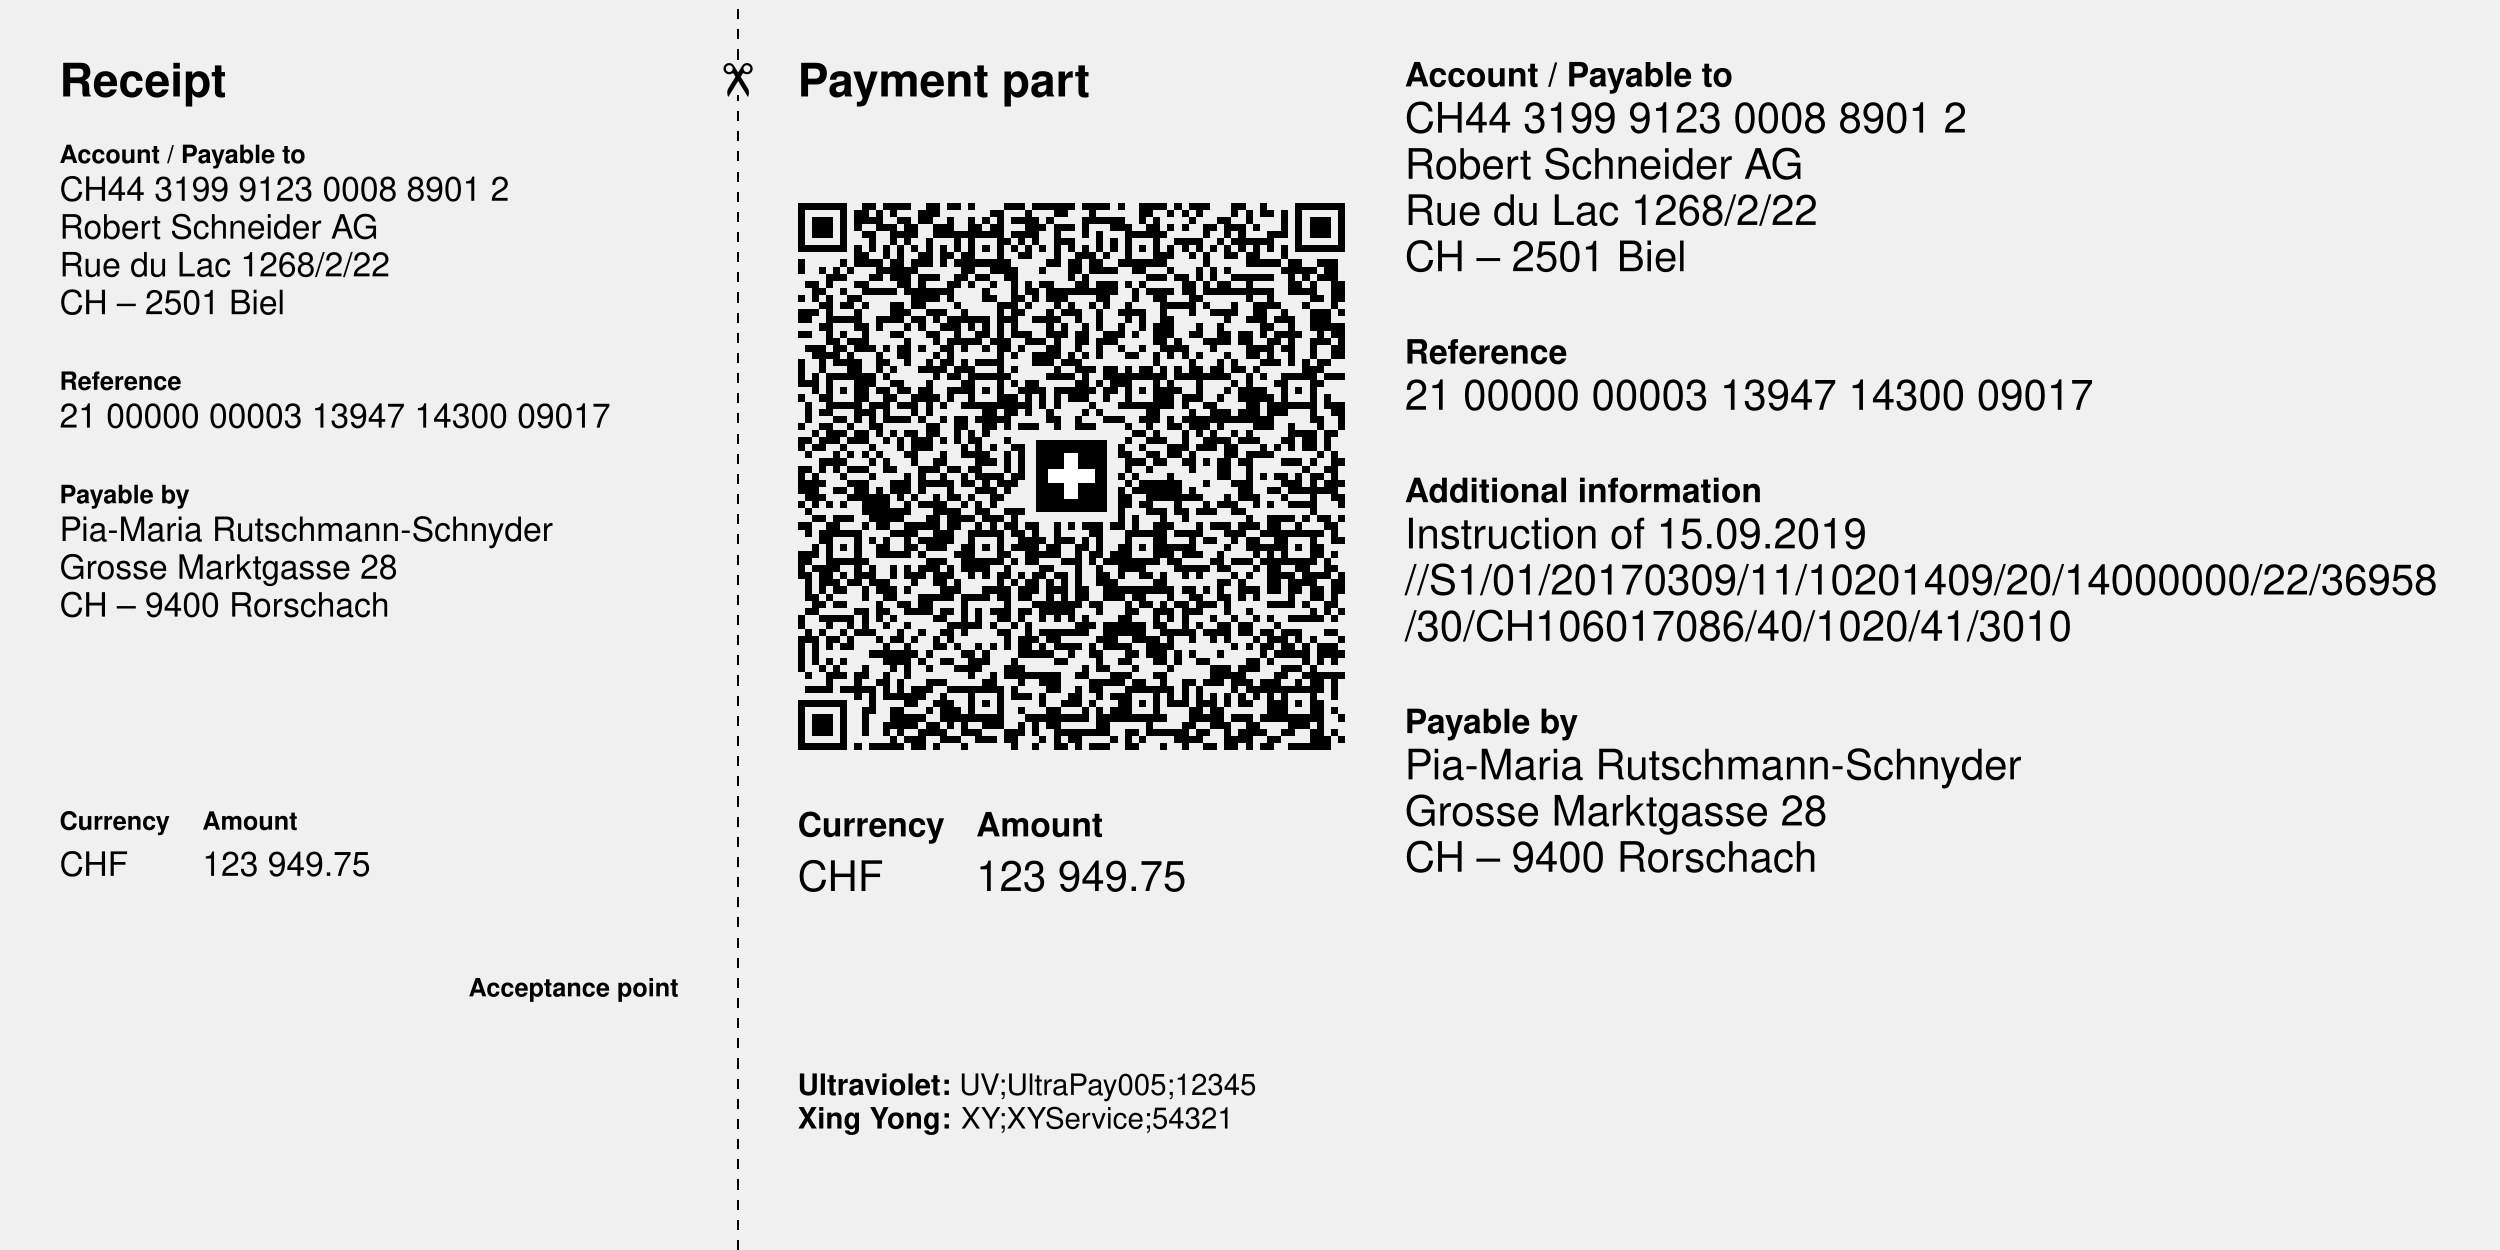
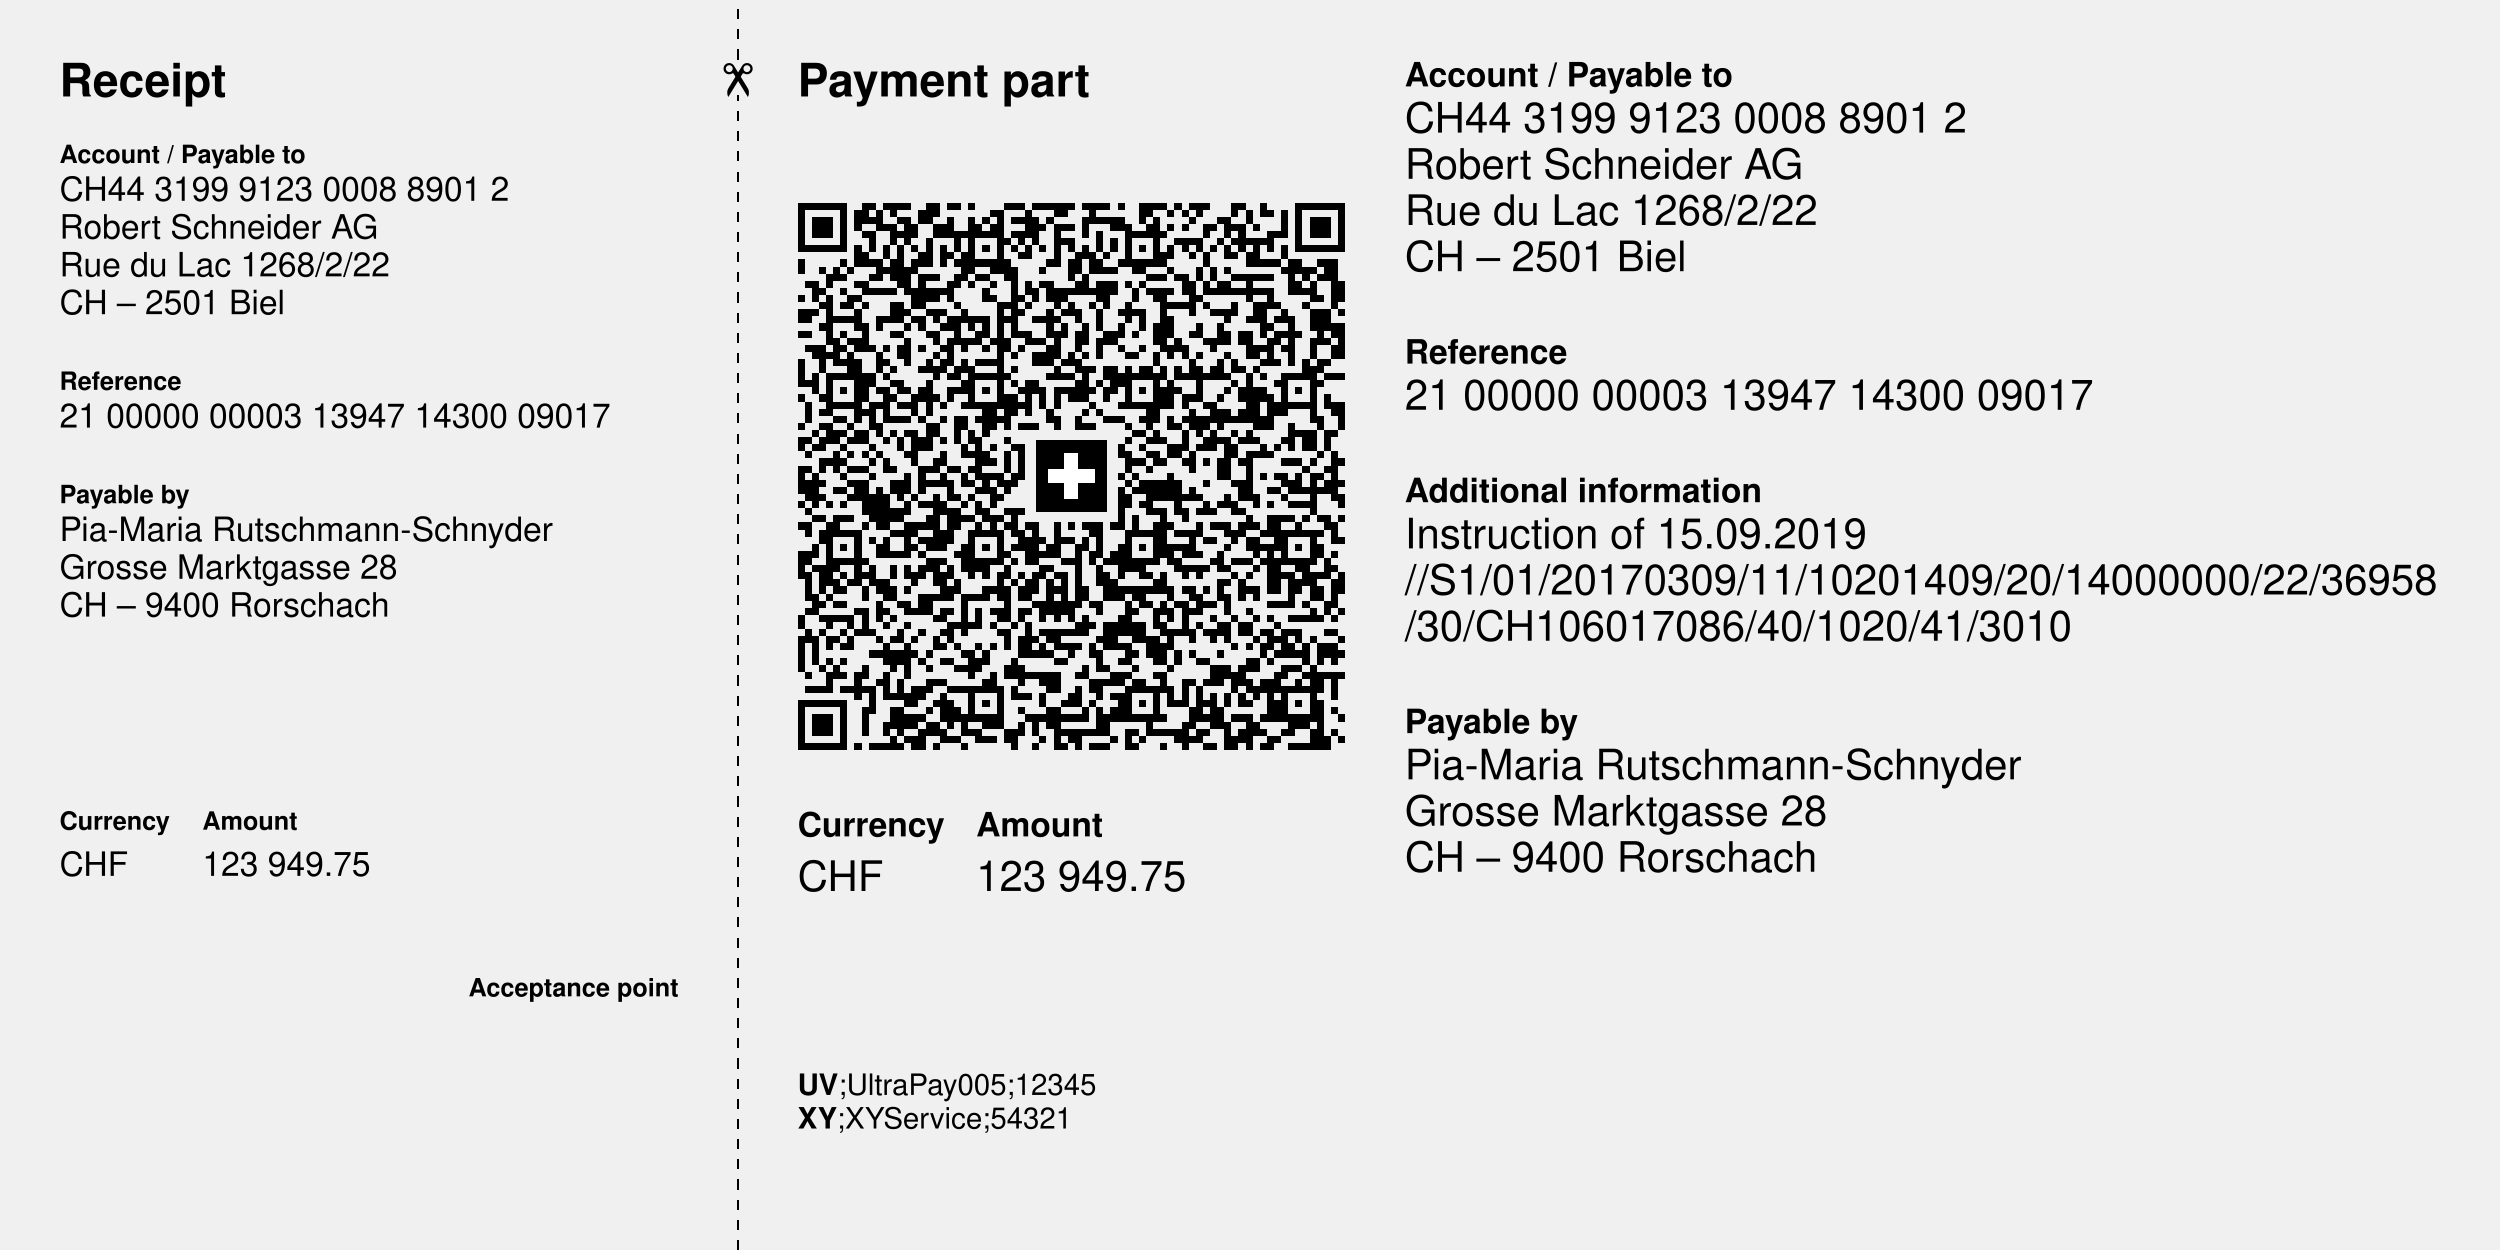
<svg xmlns="http://www.w3.org/2000/svg" width="210mm" height="105mm" version="1.1" viewBox="0 0 595.276 297.638">
  <g font-family="Helvetica,Arial,&quot;Liberation Sans&quot;" transform="translate(0 297.638)">
    <g transform="translate(189.921 -0)">
      <text x="0" y="-274.665" font-size="11" font-weight="bold">Payment part</text>
    </g>
    <g transform="translate(189.921 -119.055) scale(1.693)">
      <path fill="#000000" shape-rendering="crispEdges" d="M0,-77h7v1h-7zm9,0h1v3h-1zm1,0h1v1h-1zm2,0h4v1h-4zm6,0h2v2h-2zm3,0h2v1h-2z m3,0h1v1h-1zm5,0h3v1h-3zm4,0h6v1h-6zm7,0h4v1h-4zm5,0h1v1h-1zm3,0h4v1h-4z m5,0h1v1h-1zm2,0h3v1h-3zm6,0h2v1h-2zm4,0h1v2h-1zm5,0h7v1h-7zm-70,1h1v6h-1z m6,0h1v6h-1zm2,0h1v3h-1zm3,0h1v3h-1zm2,0h1v1h-1zm4,0h1v2h-1zm10,0h2v1h-2z m5,0h1v4h-1zm4,0h2v1h-2zm5,0h1v2h-1zm7,0h2v1h-2zm4,0h1v1h-1zm2,0h1v1h-1z m2,0h1v1h-1zm5,0h1v1h-1zm2,0h1v2h-1zm3,0h1v1h-1zm2,0h1v4h-1zm2,0h1v6h-1z m6,0h1v6h-1zm-74,1h3v3h-3zm8,0h1v1h-1zm4,0h2v1h-2zm4,0h1v1h-1zm3,0h1v3h-1z m3,0h1v8h-1zm2,0h1v1h-1zm2,0h1v8h-1zm2,0h2v1h-2zm3,0h1v4h-1zm2,0h1v1h-1z m5,0h1v3h-1zm2,0h4v1h-4zm6,0h1v1h-1zm2,0h1v7h-1zm5,0h1v1h-1zm4,0h2v1h-2z m13,0h3v3h-3zm-60,1h2v1h-2zm3,0h2v2h-2zm4,0h2v2h-2zm6,0h1v2h-1zm2,0h1v2h-1z m7,0h1v1h-1zm2,0h1v6h-1zm1,0h2v1h-2zm7,0h3v1h-3zm5,0h1v2h-1zm3,0h1v1h-1z m2,0h1v1h-1zm3,0h2v1h-2zm3,0h3v1h-3zm4,0h1v1h-1zm-55,1h2v1h-2zm4,0h2v1h-2z m9,0h1v3h-1zm1,0h1v1h-1zm3,0h1v1h-1zm4,0h2v1h-2zm12,0h1v3h-1zm4,0h1v5h-1z m1,0h2v1h-2zm4,0h1v1h-1zm6,0h1v1h-1zm3,0h1v1h-1zm2,0h1v3h-1zm4,0h1v3h-1z m1,0h1v1h-1zm-57,1h1v2h-1zm3,0h1v1h-1zm2,0h1v1h-1zm3,0h1v4h-1zm11,0h1v1h-1z m2,0h1v1h-1zm6,0h2v1h-2zm7,0h1v2h-1zm9,0h4v1h-4zm6,0h1v1h-1zm2,0h1v1h-1z m2,0h3v1h-3zm-62,1h5v1h-5zm7,0h1v3h-1zm4,0h1v2h-1zm2,0h1v6h-1zm2,0h1v1h-1z m4,0h1v3h-1zm6,0h1v1h-1zm4,0h1v1h-1zm2,0h1v2h-1zm2,0h1v1h-1zm4,0h1v1h-1z m2,0h1v2h-1zm8,0h1v1h-1zm4,0h1v2h-1zm2,0h1v1h-1zm2,0h1v1h-1zm2,0h1v1h-1z m2,0h1v2h-1zm4,0h1v3h-1zm4,0h1v2h-1zm3,0h5v1h-5zm-62,1h1v2h-1zm8,0h1v2h-1z m4,0h1v1h-1zm2,0h1v4h-1zm8,0h1v1h-1zm8,0h1v3h-1zm2,0h1v3h-1zm2,0h1v1h-1z m8,0h1v2h-1zm4,0h1v1h-1zm2,0h1v2h-1zm4,0h1v1h-1zm2,0h1v2h-1zm-63,1h1v2h-1z m6,0h1v1h-1zm4,0h2v1h-2zm3,0h1v3h-1zm3,0h1v2h-1zm6,0h1v1h-1zm3,0h3v1h-3z m4,0h1v3h-1zm6,0h1v1h-1zm3,0h1v3h-1zm4,0h1v2h-1zm3,0h1v1h-1zm2,0h2v2h-2z m2,0h1v1h-1zm16,0h3v1h-3zm4,0h1v5h-1zm1,0h1v2h-1zm3,0h3v1h-3zm-70,1h1v1h-1z m2,0h1v2h-1zm2,0h1v1h-1zm4,0h2v1h-2zm4,0h1v4h-1zm12,0h1v1h-1zm3,0h1v10h-1z m4,0h1v1h-1zm9,0h2v1h-2zm9,0h1v1h-1zm4,0h1v2h-1zm2,0h1v2h-1zm2,0h1v1h-1z m8,0h1v1h-1zm3,0h2v1h-2zm3,0h2v2h-2zm-70,1h1v2h-1zm2,0h1v1h-1zm4,0h2v1h-2z m7,0h1v5h-1zm1,0h2v1h-2zm4,0h1v2h-1zm3,0h2v1h-2zm15,0h1v3h-1zm9,0h3v1h-3z m4,0h2v1h-2zm8,0h6v1h-6zm10,0h1v1h-1zm2,0h1v1h-1zm-72,1h2v1h-2zm7,0h2v1h-2z m13,0h1v3h-1zm3,0h1v1h-1zm3,0h1v1h-1zm5,0h1v2h-1zm2,0h2v1h-2zm5,0h1v2h-1z m3,0h3v2h-3zm4,0h1v1h-1zm2,0h1v1h-1zm6,0h2v2h-2zm3,0h1v2h-1zm2,0h2v2h-2z m4,0h1v3h-1zm7,0h1v2h-1zm2,0h1v3h-1zm3,0h2v3h-2zm-73,1h2v1h-2zm4,0h1v1h-1z m3,0h5v1h-5zm7,0h1v3h-1zm2,0h2v2h-2zm2,0h1v1h-1zm6,0h1v2h-1zm7,0h1v2h-1z m2,0h3v2h-3zm3,0h1v1h-1zm3,0h1v1h-1zm6,0h1v2h-1zm2,0h4v1h-4zm9,0h1v1h-1z m3,0h2v1h-2zm3,0h3v1h-3zm7,0h1v1h-1zm-71,1h1v1h-1zm2,0h1v1h-1zm2,0h1v7h-1z m3,0h2v1h-2zm20,0h1v1h-1zm4,0h1v1h-1zm11,0h2v1h-2zm8,0h2v1h-2zm5,0h1v3h-1z m1,0h1v1h-1zm10,0h1v2h-1zm7,0h1v1h-1zm-70,1h1v1h-1zm3,0h2v1h-2zm3,0h1v1h-1z m4,0h2v3h-2zm9,0h1v1h-1zm6,0h1v15h-1zm1,-0h1v1h-1zm3,0h1v1h-1zm4,0h1v1h-1z m2,0h1v2h-1zm3,0h1v1h-1zm2,0h1v1h-1zm3,0h1v3h-1zm5,0h1v7h-1zm1,0h3v1h-3z m5,0h1v1h-1zm4,0h1v2h-1zm3,0h2v3h-2zm3,0h1v1h-1zm4,0h1v1h-1zm4,0h1v1h-1z m-75,1h2v2h-2zm2,0h1v1h-1zm6,0h1v3h-1zm7,0h1v1h-1zm3,0h3v1h-3zm5,0h1v2h-1z m8,0h1v1h-1zm4,0h1v4h-1zm2,0h1v1h-1zm2,0h1v2h-1zm3,0h1v3h-1zm3,0h1v1h-1z m2,0h2v1h-2zm11,0h3v1h-3zm10,0h1v2h-1zm4,0h3v3h-3zm4,0h1v1h-1zm-71,1h3v1h-3z m6,0h2v1h-2zm5,0h2v1h-2zm3,0h1v1h-1zm2,0h2v2h-2zm3,0h3v1h-3zm5,0h1v1h-1z m4,0h2v1h-2zm3,0h1v1h-1zm12,0h1v2h-1zm4,0h1v3h-1zm8,0h1v1h-1zm3,0h1v1h-1z m4,0h1v1h-1zm2,0h1v7h-1zm-66,1h1v1h-1zm6,0h1v4h-1zm2,0h1v1h-1zm4,0h1v1h-1z m2,0h1v1h-1zm3,0h1v1h-1zm4,0h1v1h-1zm2,0h1v2h-1zm11,0h1v2h-1zm3,0h1v3h-1z m5,0h1v2h-1zm5,0h1v3h-1zm6,0h1v2h-1zm3,0h1v3h-1zm6,0h2v1h-2zm10,0h2v2h-2z m-75,1h2v1h-2zm6,0h1v1h-1zm7,0h2v1h-2zm5,0h2v1h-2zm4,0h1v2h-1zm3,0h1v2h-1z m6,0h2v1h-2zm5,0h1v4h-1zm3,0h1v3h-1zm4,0h2v2h-2zm4,0h1v1h-1zm8,0h1v1h-1z m5,0h1v2h-1zm2,0h2v2h-2zm3,0h1v1h-1zm2,0h2v1h-2zm3,0h1v1h-1zm3,0h1v2h-1z m-68,1h1v4h-1zm2,0h2v1h-2zm8,0h1v4h-1zm4,0h1v1h-1zm2,0h1v4h-1zm2,0h2v1h-2z m4,0h1v1h-1zm2,0h1v2h-1zm3,0h3v1h-3zm10,0h1v3h-1zm11,0h1v2h-1zm4,0h2v1h-2z m9,0h1v4h-1zm1,0h1v1h-1zm5,0h1v3h-1zm2,0h1v1h-1zm2,0h1v3h-1zm-75,1h3v1h-3z m5,0h1v1h-1zm2,0h1v1h-1zm2,0h1v1h-1zm2,0h1v1h-1zm2,0h1v2h-1zm3,0h1v1h-1z m3,0h1v1h-1zm3,0h1v1h-1zm3,0h1v1h-1zm5,0h1v1h-1zm4,0h1v3h-1zm10,0h1v1h-1z m3,0h1v1h-1zm4,0h1v2h-1zm2,0h1v2h-1zm4,0h1v1h-1zm5,0h2v2h-2zm2,0h1v1h-1z m3,0h1v1h-1zm7,0h1v2h-1zm-73,1h3v1h-3zm5,0h1v4h-1zm4,0h1v3h-1zm8,0h1v1h-1z m11,0h1v1h-1zm3,0h2v2h-2zm5,0h1v2h-1zm2,0h1v1h-1zm6,0h2v1h-2zm4,0h1v2h-1z m6,0h1v1h-1zm4,0h1v1h-1zm-60,1h1v4h-1zm3,0h1v2h-1zm3,0h1v1h-1zm2,-0h1v9h-1z m4,0h1v1h-1zm6,0h1v2h-1zm2,0h1v2h-1zm3,0h1v2h-1zm2,0h3v1h-3zm12,0h1v1h-1z m2,0h1v2h-1zm16,0h1v3h-1zm4,0h1v3h-1zm2,0h1v2h-1zm4,0h1v1h-1zm2,0h1v1h-1z m4,0h1v3h-1zm2,0h2v1h-2zm-60,1h1v1h-1zm4,0h1v1h-1zm2,0h1v2h-1zm3,0h1v2h-1z m2,0h1v6h-1zm6,0h1v1h-1zm6,0h1v2h-1zm4,0h1v5h-1zm1,0h1v1h-1zm2,0h2v2h-2z m3,0h1v6h-1zm2,0h2v2h-2zm3,0h1v2h-1zm2,0h1v2h-1zm3,0h1v5h-1zm2,0h1v2h-1z m4,0h1v1h-1zm2,0h1v1h-1zm8,-0h1v8h-1zm1,0h1v1h-1zm-71,1h1v3h-1zm2,-0h1v6h-1z m1,0h2v1h-2zm4,0h2v2h-2zm3,0h1v1h-1zm9,0h1v1h-1zm4,0h3v1h-3zm4,0h1v1h-1z m6,0h1v1h-1zm2,0h2v1h-2zm8,0h1v2h-1zm2,0h1v1h-1zm3,-0h1v7h-1zm4,0h1v1h-1z m3,0h1v1h-1zm3,0h1v1h-1zm3,-0h1v7h-1zm2,0h1v1h-1zm3,-0h1v6h-1zm1,0h2v1h-2z m5,0h3v1h-3zm-73,1h1v1h-1zm12,0h2v1h-2zm5,-0h1v5h-1zm5,0h1v2h-1zm7,0h1v1h-1z m2,-0h1v5h-1zm1,0h1v2h-1zm6,0h1v3h-1zm3,0h1v1h-1zm2,0h1v2h-1zm8,0h1v4h-1z m9,0h1v1h-1zm6,0h1v1h-1zm6,0h1v1h-1zm-67,1h1v1h-1zm3,0h1v2h-1zm2,0h2v1h-2z m3,0h2v1h-2zm3,0h1v2h-1zm4,0h2v1h-2zm5,0h1v1h-1zm5,0h1v1h-1zm3,0h1v3h-1z m2,0h3v1h-3zm5,0h1v1h-1zm2,0h1v2h-1zm5,0h1v1h-1zm3,0h1v3h-1zm2,0h1v1h-1z m7,0h1v1h-1zm2,0h1v2h-1zm2,0h1v6h-1zm1,0h1v2h-1zm5,0h1v1h-1zm-70,1h1v1h-1z m3,0h1v1h-1zm9,-0h1v4h-1zm1,0h1v1h-1zm3,-0h1v3h-1zm3,0h1v1h-1zm2,0h1v1h-1z m8,-0h2v3h-2zm7,0h1v2h-1zm2,0h1v1h-1zm16,0h2v1h-2zm5,0h1v1h-1zm7,0h1v5h-1z m8,0h1v2h-1zm-73,1h1v3h-1zm4,0h3v1h-3zm5,0h1v4h-1zm1,0h1v1h-1zm3,0h2v1h-2z m6,0h1v1h-1zm3,0h1v1h-1zm2,0h3v1h-3zm6,0h1v1h-1zm10,0h1v1h-1zm4,0h1v1h-1z m2,0h3v1h-3zm7,0h1v1h-1zm3,0h2v1h-2zm10,-0h1v2h-1zm2,0h3v1h-3zm6,-0h2v2h-2z m-72,1h1v1h-1zm6,0h1v1h-1zm17,0h2v3h-2zm9,-0h1v2h-1zm5,0h1v1h-1zm2,0h1v1h-1z m7,0h1v3h-1zm6,0h1v3h-1zm3,-0h3v2h-3zm4,0h1v2h-1zm-57,1h2v1h-2zm8,0h3v1h-3z m4,0h1v1h-1zm3,0h1v1h-1zm2,0h2v2h-2zm3,-0h1v1h-1zm3,0h2v1h-2zm8,0h1v2h-1z m3,0h1v2h-1zm4,-0h3v1h-3zm5,0h1v1h-1zm4,0h1v2h-1zm2,-0h1v1h-1zm2,0h2v2h-2z m5,-0h1v1h-1zm4,0h1v2h-1zm8,0h1v2h-1zm3,0h1v2h-1zm-76,1h1v1h-1zm3,0h2v1h-2z m4,0h1v1h-1zm4,0h1v2h-1zm7,0h2v2h-2zm11,0h1v1h-1zm2,0h3v1h-3zm9,0h2v1h-2z m6,0h1v1h-1zm7,0h1v1h-1zm6,0h1v1h-1zm10,0h1v4h-1zm-67,1h1v1h-1zm2,0h2v2h-2z m2,0h1v1h-1zm2,0h2v2h-2zm5,0h1v1h-1zm2,0h2v1h-2zm7,0h1v2h-1zm2,0h1v2h-1z m2,0h1v1h-1zm21,0h2v1h-2zm3,0h1v2h-1zm4,0h1v3h-1zm2,0h1v1h-1zm2,0h1v3h-1z m3,0h1v1h-1zm2,0h1v2h-1zm7,0h3v1h-3zm4,0h1v3h-1zm1,0h1v1h-1zm-75,1h2v1h-2z m3,0h1v2h-1zm4,0h1v1h-1zm5,0h1v1h-1zm2,0h1v2h-1zm2,0h3v2h-3zm4,0h1v1h-1z m5,-0h1v6h-1zm4,0h1v1h-1zm17,0h1v1h-1zm3,0h1v1h-1zm2,0h1v1h-1zm6,0h1v2h-1z m2,0h2v1h-2zm3,0h1v1h-1zm2,0h1v1h-1zm4,0h1v1h-1zm3,0h2v2h-2zm-71,1h1v1h-1z m2,0h1v1h-1zm4,0h1v1h-1zm4,0h1v1h-1zm13,0h1v2h-1zm4,0h1v1h-1zm3,0h2v1h-2z m15,0h1v2h-1zm3,0h1v1h-1zm4,0h2v2h-2zm4,0h1v1h-1zm4,-0h1v5h-1zm1,0h1v2h-1z m4,0h1v2h-1zm2,0h1v1h-1zm-66,1h1v1h-1zm4,-0h1v3h-1zm2,0h1v1h-1zm2,0h1v1h-1z m2,0h1v1h-1zm4,0h2v1h-2zm5,-0h1v2h-1zm4,0h1v1h-1zm2,-0h1v2h-1zm3,0h1v3h-1z m2,0h1v4h-1zm15,0h1v3h-1zm3,0h2v1h-2zm6,-0h1v3h-1zm8,0h1v7h-1zm1,0h1v1h-1z m2,0h1v1h-1zm7,0h1v1h-1zm2,-0h1v7h-1zm-72,1h2v1h-2zm3,0h1v1h-1zm4,0h1v1h-1z m2,0h1v2h-1zm4,0h1v1h-1zm3,0h1v2h-1zm8,0h1v1h-1zm20,0h2v1h-2zm3,0h2v1h-2z m4,0h1v1h-1zm3,0h1v1h-1zm2,0h1v3h-1zm3,0h1v1h-1zm6,0h3v1h-3zm4,0h1v1h-1z m4,0h1v1h-1zm-76,1h1v4h-1zm1,0h1v1h-1zm2,0h1v1h-1zm4,0h3v1h-3zm6,0h1v1h-1z m4,0h1v4h-1zm1,0h1v1h-1zm3,0h2v1h-2zm3,0h1v1h-1zm25,0h1v1h-1zm22,0h1v1h-1z m3,0h1v1h-1zm-72,1h1v5h-1zm4,0h1v1h-1zm4,0h1v1h-1zm5,0h1v3h-1zm5,0h1v2h-1z m3,0h1v2h-1zm3,0h3v1h-3zm4,0h1v2h-1zm15,0h1v1h-1zm2,0h1v1h-1zm5,0h1v4h-1z m13,0h1v1h-1zm2,0h2v1h-2zm3,0h1v3h-1zm2,0h1v6h-1zm1,0h1v1h-1zm-72,1h1v3h-1z m2,0h1v1h-1zm4,0h3v1h-3zm6,0h2v2h-2zm5,0h2v1h-2zm3,0h1v3h-1zm3,0h1v1h-1z m2,0h1v2h-1zm2,0h2v1h-2zm18,0h1v1h-1zm2,0h4v2h-4zm5,0h1v5h-1zm4,0h1v1h-1z m4,0h2v1h-2zm7,0h2v1h-2zm6,0h1v2h-1zm2,0h1v1h-1zm-71,1h2v1h-2zm3,0h2v2h-2z m3,0h1v6h-1zm14,0h1v1h-1zm2,0h1v3h-1zm2,0h1v1h-1zm16,0h1v6h-1zm2,0h1v1h-1z m8,0h1v2h-1zm7,0h1v2h-1zm4,0h2v1h-2zm3,0h1v1h-1zm2,0h1v1h-1zm2,0h1v1h-1z m-70,1h1v1h-1zm4,0h1v1h-1zm3,0h1v4h-1zm2,0h1v5h-1zm2,0h1v1h-1zm2,0h1v1h-1z m3,0h1v8h-1zm3,0h1v1h-1zm2,0h1v1h-1zm4,0h1v1h-1zm18,0h1v2h-1zm3,0h3v1h-3z m5,0h1v1h-1zm2,0h1v1h-1zm4,0h1v2h-1zm4,0h1v2h-1zm4,0h1v1h-1zm8,0h1v2h-1z m-76,1h1v1h-1zm4,0h1v1h-1zm2,0h1v1h-1zm3,0h1v2h-1zm6,0h1v2h-1zm2,0h2v1h-2z m3,0h1v2h-1zm3,0h1v1h-1zm2,0h1v2h-1zm23,0h2v1h-2zm9,0h1v2h-1zm2,0h1v1h-1z m2,0h1v2h-1zm5,0h1v1h-1zm3,0h3v1h-3zm-68,1h1v1h-1zm12,0h2v2h-2zm8,0h2v3h-2z m5,0h1v2h-1zm3,0h3v1h-3zm20,0h3v1h-3zm5,0h1v2h-1zm2,0h1v1h-1zm2,0h1v1h-1z m4,0h1v1h-1zm-60,1h2v1h-2zm3,0h3v1h-3zm13,0h1v2h-1zm5,0h2v1h-2zm4,0h1v3h-1z m1,0h1v1h-1zm2,0h1v3h-1zm17,0h1v3h-1zm4,0h1v6h-1zm12,0h1v2h-1zm3,0h2v3h-2z m2,0h2v1h-2zm3,0h1v1h-1zm2,0h2v1h-2zm3,0h1v1h-1zm-76,1h2v1h-2zm4,0h1v9h-1z m1,0h1v2h-1zm4,0h1v1h-1zm6,0h1v5h-1zm1,0h2v1h-2zm9,0h1v2h-1zm4,0h1v1h-1z m3,0h2v1h-2zm4,0h1v5h-1zm2,0h1v1h-1zm2,0h3v1h-3zm4,0h1v1h-1zm6,0h1v6h-1z m2,0h1v1h-1zm4,0h1v2h-1zm2,0h3v1h-3zm4,0h1v2h-1zm2,0h1v1h-1zm6,0h1v2h-1z m4,0h2v1h-2zm-73,1h1v1h-1zm2,0h1v2h-1zm3,0h3v1h-3zm7,0h2v1h-2zm3,0h1v1h-1z m4,0h2v2h-2zm4,0h1v7h-1zm2,0h1v1h-1zm2,0h1v5h-1zm3,0h1v3h-1zm2,0h1v5h-1z m8,0h2v1h-2zm5,0h1v6h-1zm2,0h2v1h-2zm5,0h3v1h-3zm7,0h2v1h-2zm5,0h1v1h-1z m3,0h1v5h-1zm1,0h1v1h-1zm2,0h3v1h-3zm4,0h1v2h-1zm-67,1h1v7h-1zm2,0h1v1h-1z m2,0h1v3h-1zm5,0h2v1h-2zm15,0h1v4h-1zm2,0h1v1h-1zm3,0h2v1h-2zm3,0h1v2h-1z m2,0h1v3h-1zm13,0h1v3h-1zm2,0h2v1h-2zm4,0h1v1h-1zm2,0h2v2h-2zm4,0h1v2h-1z m5,0h1v4h-1zm4,0h1v1h-1zm-74,1h1v2h-1zm4,0h1v1h-1zm5,0h1v2h-1zm5,0h1v1h-1z m2,0h1v1h-1zm2,0h1v1h-1zm3,0h1v4h-1zm3,0h1v1h-1zm4,0h1v1h-1zm5,0h1v2h-1z m4,0h1v9h-1zm6,0h1v5h-1zm3,0h1v1h-1zm4,0h3v1h-3zm8,0h1v1h-1zm5,0h2v1h-2z m5,0h1v1h-1zm3,0h1v2h-1zm-73,1h2v2h-2zm13,0h2v1h-2zm4,0h1v1h-1zm5,0h1v1h-1z m7,0h1v1h-1zm5,0h1v1h-1zm7,0h1v2h-1zm3,0h1v2h-1zm8,0h1v2h-1zm2,0h1v1h-1z m2,0h1v1h-1zm3,0h1v3h-1zm5,0h1v1h-1zm2,0h1v6h-1zm9,0h1v1h-1zm-70,1h3v1h-3z m4,0h1v1h-1zm9,0h2v2h-2zm2,0h1v1h-1zm5,0h2v2h-2zm2,0h1v1h-1zm3,0h1v1h-1z m7,0h2v1h-2zm6,0h1v1h-1zm4,0h2v2h-2zm2,0h1v1h-1zm4,0h1v2h-1zm5,0h1v1h-1z m3,0h3v1h-3zm4,0h1v1h-1zm2,0h1v5h-1zm2,0h3v1h-3zm5,0h1v3h-1zm-74,1h1v2h-1z m2,0h2v1h-2zm3,0h1v1h-1zm5,-0h1v3h-1zm3,0h1v2h-1zm2,0h1v2h-1zm2,0h1v2h-1z m4,0h1v2h-1zm8,0h1v2h-1zm5,0h2v1h-2zm8,-0h1v3h-1zm12,0h4v1h-4zm6,0h1v1h-1z m4,0h1v1h-1zm6,0h2v1h-2zm5,0h1v1h-1zm-74,1h1v4h-1zm2,0h1v3h-1zm3,0h1v1h-1z m3,0h1v1h-1zm7,-0h1v2h-1zm3,0h2v2h-2zm7,0h1v1h-1zm2,0h1v4h-1zm3,0h1v1h-1z m2,0h1v3h-1zm1,0h1v1h-1zm2,0h2v1h-2zm7,0h1v4h-1zm5,0h2v1h-2zm3,0h1v3h-1z m3,0h1v1h-1zm2,0h1v1h-1zm5,0h1v1h-1zm2,0h1v1h-1zm5,0h2v1h-2zm3,-0h2v2h-2z m2,0h1v1h-1zm3,0h1v3h-1zm-71,1h1v2h-1zm2,-0h1v1h-1zm4,0h2v2h-2zm11,0h1v2h-1z m8,-0h1v1h-1zm2,0h1v3h-1zm3,-0h1v5h-1zm2,0h1v5h-1zm7,0h1v3h-1zm6,0h1v2h-1z m9,0h1v3h-1zm1,-0h1v1h-1zm2,0h1v3h-1zm7,0h2v2h-2zm6,-0h1v4h-1zm-69,1h1v1h-1z m3,0h1v2h-1zm4,0h1v2h-1zm2,0h1v1h-1zm5,0h2v2h-2zm6,0h2v1h-2zm3,-0h1v5h-1z m2,0h1v2h-1zm5,0h1v1h-1zm4,0h1v2h-1zm5,0h5v1h-5zm7,0h1v2h-1zm2,0h2v1h-2z m3,0h1v1h-1zm6,0h2v1h-2zm9,0h2v2h-2zm-70,1h1v3h-1zm2,0h1v1h-1zm8,0h1v1h-1z m5,-0h2v3h-2zm2,0h1v1h-1zm4,0h1v6h-1zm1,0h3v1h-3zm21,0h1v1h-1zm2,0h2v1h-2z m8,0h2v1h-2zm5,-0h1v3h-1zm4,0h1v1h-1zm5,-0h1v2h-1zm-66,1h1v1h-1zm2,0h2v1h-2z m6,0h1v3h-1zm3,0h2v1h-2zm19,0h2v1h-2zm3,0h1v3h-1zm2,0h1v3h-1zm3,0h2v1h-2z m5,0h1v5h-1zm2,0h2v1h-2zm3,0h1v2h-1zm2,0h2v1h-2zm3,0h3v1h-3zm10,0h3v1h-3z m5,0h1v1h-1zm3,0h1v2h-1zm-73,1h1v1h-1zm7,0h2v1h-2zm4,0h1v1h-1zm3,0h2v1h-2z m5,0h2v1h-2zm5,0h1v3h-1zm2,0h2v1h-2zm4,0h2v1h-2zm3,0h1v2h-1zm8,0h1v1h-1z m5,0h1v1h-1zm3,0h1v3h-1zm2,0h1v2h-1zm2,0h1v4h-1zm1,0h2v1h-2zm8,0h1v1h-1z m9,0h1v2h-1zm4,0h1v1h-1zm-76,1h1v2h-1zm3,0h5v1h-5zm6,0h1v3h-1zm4,0h1v1h-1z m6,0h2v1h-2zm9,0h1v1h-1zm3,0h1v1h-1zm9,0h1v3h-1zm5,0h1v3h-1zm13,0h1v1h-1z m3,0h1v1h-1zm3,0h1v1h-1zm2,0h1v1h-1zm3,0h3v1h-3zm4,0h1v1h-1zm2,0h1v1h-1z m-71,1h1v1h-1zm3,0h1v1h-1zm5,0h1v1h-1zm3,0h1v1h-1zm6,0h1v3h-1zm1,0h1v1h-1z m2,0h1v1h-1zm3,0h1v1h-1zm3,0h1v1h-1zm2,0h1v5h-1zm7,0h1v2h-1zm2,0h1v1h-1z m2,0h2v4h-2zm4,0h2v3h-2zm4,0h1v2h-1zm5,0h1v1h-1zm3,0h2v2h-2zm3,0h2v2h-2z m5,0h1v1h-1zm-66,1h1v2h-1zm2,0h1v1h-1zm3,0h1v1h-1zm2,0h1v1h-1zm2,0h1v1h-1z m4,0h1v2h-1zm3,0h1v1h-1zm3,0h1v1h-1zm8,0h2v1h-2zm6,0h5v1h-5zm18,0h1v3h-1z m1,0h1v1h-1zm2,0h1v2h-1zm2,0h2v1h-2zm8,0h2v1h-2zm3,0h1v4h-1zm1,0h2v1h-2z m5,0h2v1h-2zm-74,1h1v5h-1zm2,0h1v4h-1zm2,0h2v1h-2zm3,0h1v2h-1zm4,0h1v1h-1z m2,0h1v1h-1zm3,0h1v1h-1zm3,0h1v2h-1zm10,0h1v2h-1zm2,0h1v3h-1zm2,0h1v1h-1z m2,0h2v1h-2zm7,0h1v1h-1zm7,0h2v3h-2zm9,0h1v1h-1zm2,0h1v1h-1zm4,0h1v1h-1z m2,0h2v1h-2zm4,0h1v1h-1zm2,0h1v1h-1zm4,0h1v1h-1zm-72,1h1v1h-1zm2,0h1v1h-1z m6,0h1v3h-1zm3,0h1v5h-1zm5,0h1v1h-1zm2,0h1v1h-1zm3,0h1v1h-1zm2,0h1v1h-1z m7,0h1v2h-1zm2,0h4v1h-4zm5,0h1v2h-1zm4,0h2v1h-2zm6,0h1v3h-1zm10,0h1v1h-1z m2,0h1v1h-1zm2,0h2v1h-2zm4,0h1v2h-1zm2,0h1v3h-1zm2,0h3v2h-3zm-63,1h2v1h-2z m3,0h2v2h-2zm3,0h1v1h-1zm2,0h1v1h-1zm5,0h2v1h-2zm3,0h1v2h-1zm7,0h1v1h-1z m2,0h1v1h-1zm3,0h1v1h-1zm4,0h1v3h-1zm4,0h2v1h-2zm7,0h1v2h-1zm2,0h1v1h-1z m4,0h1v1h-1zm6,0h1v1h-1zm2,0h1v1h-1zm3,0h1v1h-1zm6,0h1v1h-1zm-72,1h1v1h-1z m2,0h1v1h-1zm11,0h1v1h-1zm3,0h2v1h-2zm4,0h2v2h-2zm6,0h1v3h-1zm6,0h2v1h-2z m9,0h2v1h-2zm5,0h1v1h-1zm6,0h2v1h-2zm7,0h2v2h-2zm3,0h1v1h-1zm7,0h1v1h-1z m2,0h1v1h-1zm-72,1h1v1h-1zm2,-0h1v2h-1zm4,0h1v2h-1zm4,0h1v1h-1zm5,0h1v1h-1z m4,0h2v1h-2zm7,-0h1v2h-1zm2,0h1v3h-1zm9,-0h1v2h-1zm3,0h1v1h-1zm4,0h1v1h-1z m5,0h1v1h-1zm6,-0h3v2h-3zm4,0h1v3h-1zm6,0h3v1h-3zm4,0h1v8h-1zm-71,1h1v1h-1z m3,0h1v3h-1zm2,-0h1v1h-1zm2,0h1v4h-1zm4,0h1v4h-1zm12,-0h1v1h-1zm3,0h1v3h-1z m5,-0h5v1h-5zm7,0h1v1h-1zm5,0h2v2h-2zm2,0h1v1h-1zm4,0h2v1h-2zm11,0h1v3h-1z m6,0h1v3h-1zm1,-0h1v1h-1zm3,0h1v1h-1zm2,0h4v1h-4zm-62,1h1v1h-1zm3,0h1v3h-1z m4,-0h3v1h-3zm8,0h1v2h-1zm8,0h3v1h-3zm7,0h2v2h-2zm2,0h1v1h-1zm4,0h2v2h-2z m4,0h1v2h-1zm3,0h1v4h-1zm1,-0h1v1h-1zm2,0h3v1h-3zm6,0h1v2h-1zm2,0h2v2h-2z m5,0h1v2h-1zm3,0h1v2h-1zm2,0h1v3h-1zm-74,1h3v1h-3zm5,0h2v1h-2zm3,0h2v1h-2z m7,0h2v2h-2zm2,0h1v1h-1zm3,0h5v1h-5zm7,0h1v6h-1zm2,-0h1v2h-1zm5,0h2v1h-2z m4,0h1v3h-1zm7,-0h1v5h-1zm3,0h2v1h-2zm3,0h1v3h-1zm4,-0h1v5h-1zm8,0h1v2h-1z m4,0h1v5h-1zm1,0h1v1h-1zm2,0h1v1h-1zm-61,1h1v3h-1zm3,0h1v1h-1zm2,0h1v2h-1z m5,0h1v4h-1zm4,0h1v4h-1zm7,0h2v1h-2zm3,0h1v2h-1zm4,0h1v2h-1zm4,0h1v1h-1z m2,0h2v1h-2zm6,0h1v4h-1zm8,0h1v5h-1zm2,0h1v2h-1zm2,0h1v2h-1zm4,0h1v4h-1z m-66,1h7v1h-7zm16,0h1v1h-1zm3,0h1v1h-1zm2,0h1v4h-1zm5,0h1v1h-1zm11,0h1v1h-1z m4,0h1v1h-1zm4,0h1v3h-1zm3,0h1v1h-1zm5,0h1v1h-1zm4,0h1v1h-1zm6,0h1v1h-1z m4,0h1v3h-1zm3,0h1v1h-1zm3,0h1v7h-1zm-73,1h1v6h-1zm6,0h1v6h-1zm3,0h1v4h-1z m4,0h2v3h-2zm5,-0h1v1h-1zm4,0h1v2h-1zm9,-0h1v1h-1zm4,0h2v3h-2zm5,0h1v2h-1z m2,0h1v4h-1zm2,0h1v2h-1zm11,0h1v3h-1zm4,0h1v3h-1zm16,-0h1v1h-1zm-73,1h3v3h-3z m13,0h2v2h-2zm2,-0h1v1h-1zm6,0h1v3h-1zm2,-0h3v1h-3zm7,0h3v1h-3zm5,0h3v1h-3z m6,0h1v3h-1zm4,-0h3v1h-3zm4,0h1v1h-1zm6,0h1v1h-1zm4,0h3v1h-3zm4,0h1v1h-1z m4,0h3v2h-3zm7,-0h1v1h-1zm-64,1h1v2h-1zm6,0h2v2h-2zm8,0h2v1h-2zm5,0h1v2h-1z m2,0h1v2h-1zm16,0h1v2h-1zm5,0h1v4h-1zm6,0h1v4h-1zm3,0h2v2h-2zm-49,1h1v1h-1z m3,0h1v3h-1zm3,0h1v2h-1zm4,0h2v1h-2zm5,0h2v2h-2zm7,0h6v1h-6zm10,0h1v3h-1z m1,0h1v1h-1zm3,0h4v1h-4zm6,0h2v1h-2zm6,0h1v2h-1zm3,0h1v1h-1zm3,0h2v1h-2z m4,0h1v3h-1zm3,0h1v1h-1zm-62,1h1v2h-1zm2,0h2v1h-2zm6,0h2v1h-2zm4,0h3v1h-3z m9,0h1v1h-1zm2,0h1v2h-1zm2,0h2v1h-2zm6,0h1v1h-1zm4,0h1v1h-1zm5,0h1v1h-1z m2,0h2v1h-2zm6,0h1v2h-1zm2,0h1v2h-1zm3,0h2v1h-2zm8,0h1v2h-1zm2,0h1v1h-1z m-75,1h5v1h-5zm7,0h1v1h-1zm2,0h3v1h-3zm4,0h1v1h-1zm2,0h1v1h-1zm3,0h1v1h-1z m4,0h1v1h-1zm7,0h1v1h-1zm3,0h1v1h-1zm4,0h1v1h-1zm2,0h1v1h-1zm2,0h3v1h-3z m6,0h1v1h-1zm4,0h1v1h-1zm6,0h2v1h-2zm8,0h2v1h-2zm4,0h3v1h-3z" />
    </g>
    <g transform="translate(189.921 -119.055)">
      <path fill="#000000" shape-rendering="crispEdges" d="M56.693,-73.701h17.008v17.008h-17.008z" />
      <path fill="#ffffff" shape-rendering="crispEdges" d="M63.543,-59.685l3.307,0l0,-3.858l3.858,0l0,-3.307l-3.858,0l0,-3.858l-3.307,0l0,3.858l-3.858,0l0,3.307l3.858,0" />
    </g>
    <g transform="translate(189.921 -0)">
      <text x="0" y="-98.482" font-size="8" font-weight="bold">Currency</text>
      <text x="0" y="-85.482" font-size="10">CHF</text>
      <text x="42.52" y="-98.482" font-size="8" font-weight="bold">Amount</text>
      <text x="42.52" y="-85.482" font-size="10">123 949.75</text>
    </g>
    <g transform="translate(334.488 -0)">
      <text x="0" y="-277.065" font-size="8" font-weight="bold">Account / Payable to</text>
      <text x="0" y="-266.065" font-size="10">CH44 3199 9123 0008 8901 2</text>
      <text x="0" y="-255.065" font-size="10">Robert Schneider AG</text>
      <text x="0" y="-244.065" font-size="10">Rue du Lac 1268/2/22</text>
      <text x="0" y="-233.065" font-size="10">CH – 2501 Biel</text>
      <text x="0" y="-211.065" font-size="8" font-weight="bold">Reference</text>
      <text x="0" y="-200.065" font-size="10">21 00000 00003 13947 14300 09017</text>
      <text x="0" y="-178.065" font-size="8" font-weight="bold">Additional information</text>
      <text x="0" y="-167.065" font-size="10">Instruction of 15.09.2019</text>
      <text x="0" y="-156.065" font-size="10">//S1/01/20170309/11/10201409/20/14000000/22/36958</text>
      <text x="0" y="-145.065" font-size="10">/30/CH106017086/40/1020/41/3010</text>
      <text x="0" y="-123.065" font-size="8" font-weight="bold">Payable by</text>
      <text x="0" y="-112.065" font-size="10">Pia-Maria Rutschmann-Schnyder</text>
      <text x="0" y="-101.065" font-size="10">Grosse Marktgasse 28</text>
      <text x="0" y="-90.065" font-size="10">CH – 9400 Rorschach</text>
    </g>
    <g transform="translate(189.921 -0)">
-       <text x="0" y="-36.92" font-size="7" font-weight="bold">Ultraviolet: </text>
-       <text x="38.507" y="-36.92" font-size="7">UV;UltraPay005;12345</text>
-       <text x="0" y="-28.92" font-size="7" font-weight="bold">Xing Yong: </text>
-       <text x="38.892" y="-28.92" font-size="7">XY;XYService;54321</text>
+       <text x="0" y="-36.92" font-size="7" font-weight="bold">UV</text>
+       <text x="9.723" y="-36.92" font-size="7">;UltraPay005;12345</text>
+       <text x="0" y="-28.92" font-size="7" font-weight="bold">XY</text>
+       <text x="9.338" y="-28.92" font-size="7">;XYService;54321</text>
    </g>
    <g transform="translate(14.173 -0)">
      <text x="0" y="-274.665" font-size="11" font-weight="bold">Receipt</text>
      <text x="0" y="-258.822" font-size="6" font-weight="bold">Account / Payable to</text>
      <text x="0" y="-249.822" font-size="8">CH44 3199 9123 0008 8901 2</text>
      <text x="0" y="-240.822" font-size="8">Robert Schneider AG</text>
      <text x="0" y="-231.822" font-size="8">Rue du Lac 1268/2/22</text>
      <text x="0" y="-222.822" font-size="8">CH – 2501 Biel</text>
      <text x="0" y="-204.822" font-size="6" font-weight="bold">Reference</text>
      <text x="0" y="-195.822" font-size="8">21 00000 00003 13947 14300 09017</text>
      <text x="0" y="-177.822" font-size="6" font-weight="bold">Payable by</text>
      <text x="0" y="-168.822" font-size="8">Pia-Maria Rutschmann-Schnyder</text>
      <text x="0" y="-159.822" font-size="8">Grosse Marktgasse 28</text>
      <text x="0" y="-150.822" font-size="8">CH – 9400 Rorschach</text>
      <text x="0" y="-100.082" font-size="6" font-weight="bold">Currency</text>
      <text x="0" y="-89.082" font-size="8">CHF</text>
      <text x="34.016" y="-100.082" font-size="6" font-weight="bold">Amount</text>
      <text x="34.016" y="-89.082" font-size="8">123 949.75</text>
      <text x="97.392" y="-60.397" font-size="6" font-weight="bold">Acceptance point</text>
    </g>
    <path stroke="#000000" stroke-width="0.6" stroke-dasharray="2.4" shape-rendering="crispEdges" fill="none" d="M175.748,-0l0,-274.961m0,-8.504l0,-14.173" />
    <g transform="translate(172.687 -274.535) scale(0.006)">
      <path fill="#000000" d="M131.754,-359.388c-33.041,54.539,-52.384,110.154,-52.384,192.144c0,62.702,15.27,120.654,41.122,167.596l567.598,-926.232c10.25,-16.724,34.279,-23.091,63.969,-5.805c33.06,19.242,71.495,30.268,112.507,30.268 c123.676,0,223.937,-100.261,223.937,-223.937c0,-123.676,-100.261,-223.937,-223.937,-223.937c-76.348,0,-143.773,38.208,-184.195,96.548l-548.617,893.353zm728.561,-904.861c75.929,0,137.48,61.551,137.48,137.48 c0,75.929,-61.551,137.48,-137.48,137.48c-75.929,0,-137.48,-61.551,-137.48,-137.48c0,-75.929,61.551,-137.48,137.48,-137.48z" />
    </g>
    <g transform="translate(178.809 -274.535) scale(-0.006 0.006)">
      <path fill="#000000" d="M131.754,-359.388c-33.041,54.539,-52.384,110.154,-52.384,192.144c0,62.702,15.27,120.654,41.122,167.596l567.598,-926.232c10.25,-16.724,34.279,-23.091,63.969,-5.805c33.06,19.242,71.495,30.268,112.507,30.268 c123.676,0,223.937,-100.261,223.937,-223.937c0,-123.676,-100.261,-223.937,-223.937,-223.937c-76.348,0,-143.773,38.208,-184.195,96.548l-548.617,893.353zm728.561,-904.861c75.929,0,137.48,61.551,137.48,137.48 c0,75.929,-61.551,137.48,-137.48,137.48c-75.929,0,-137.48,-61.551,-137.48,-137.48c0,-75.929,61.551,-137.48,137.48,-137.48z" />
    </g>
  </g>
</svg>
